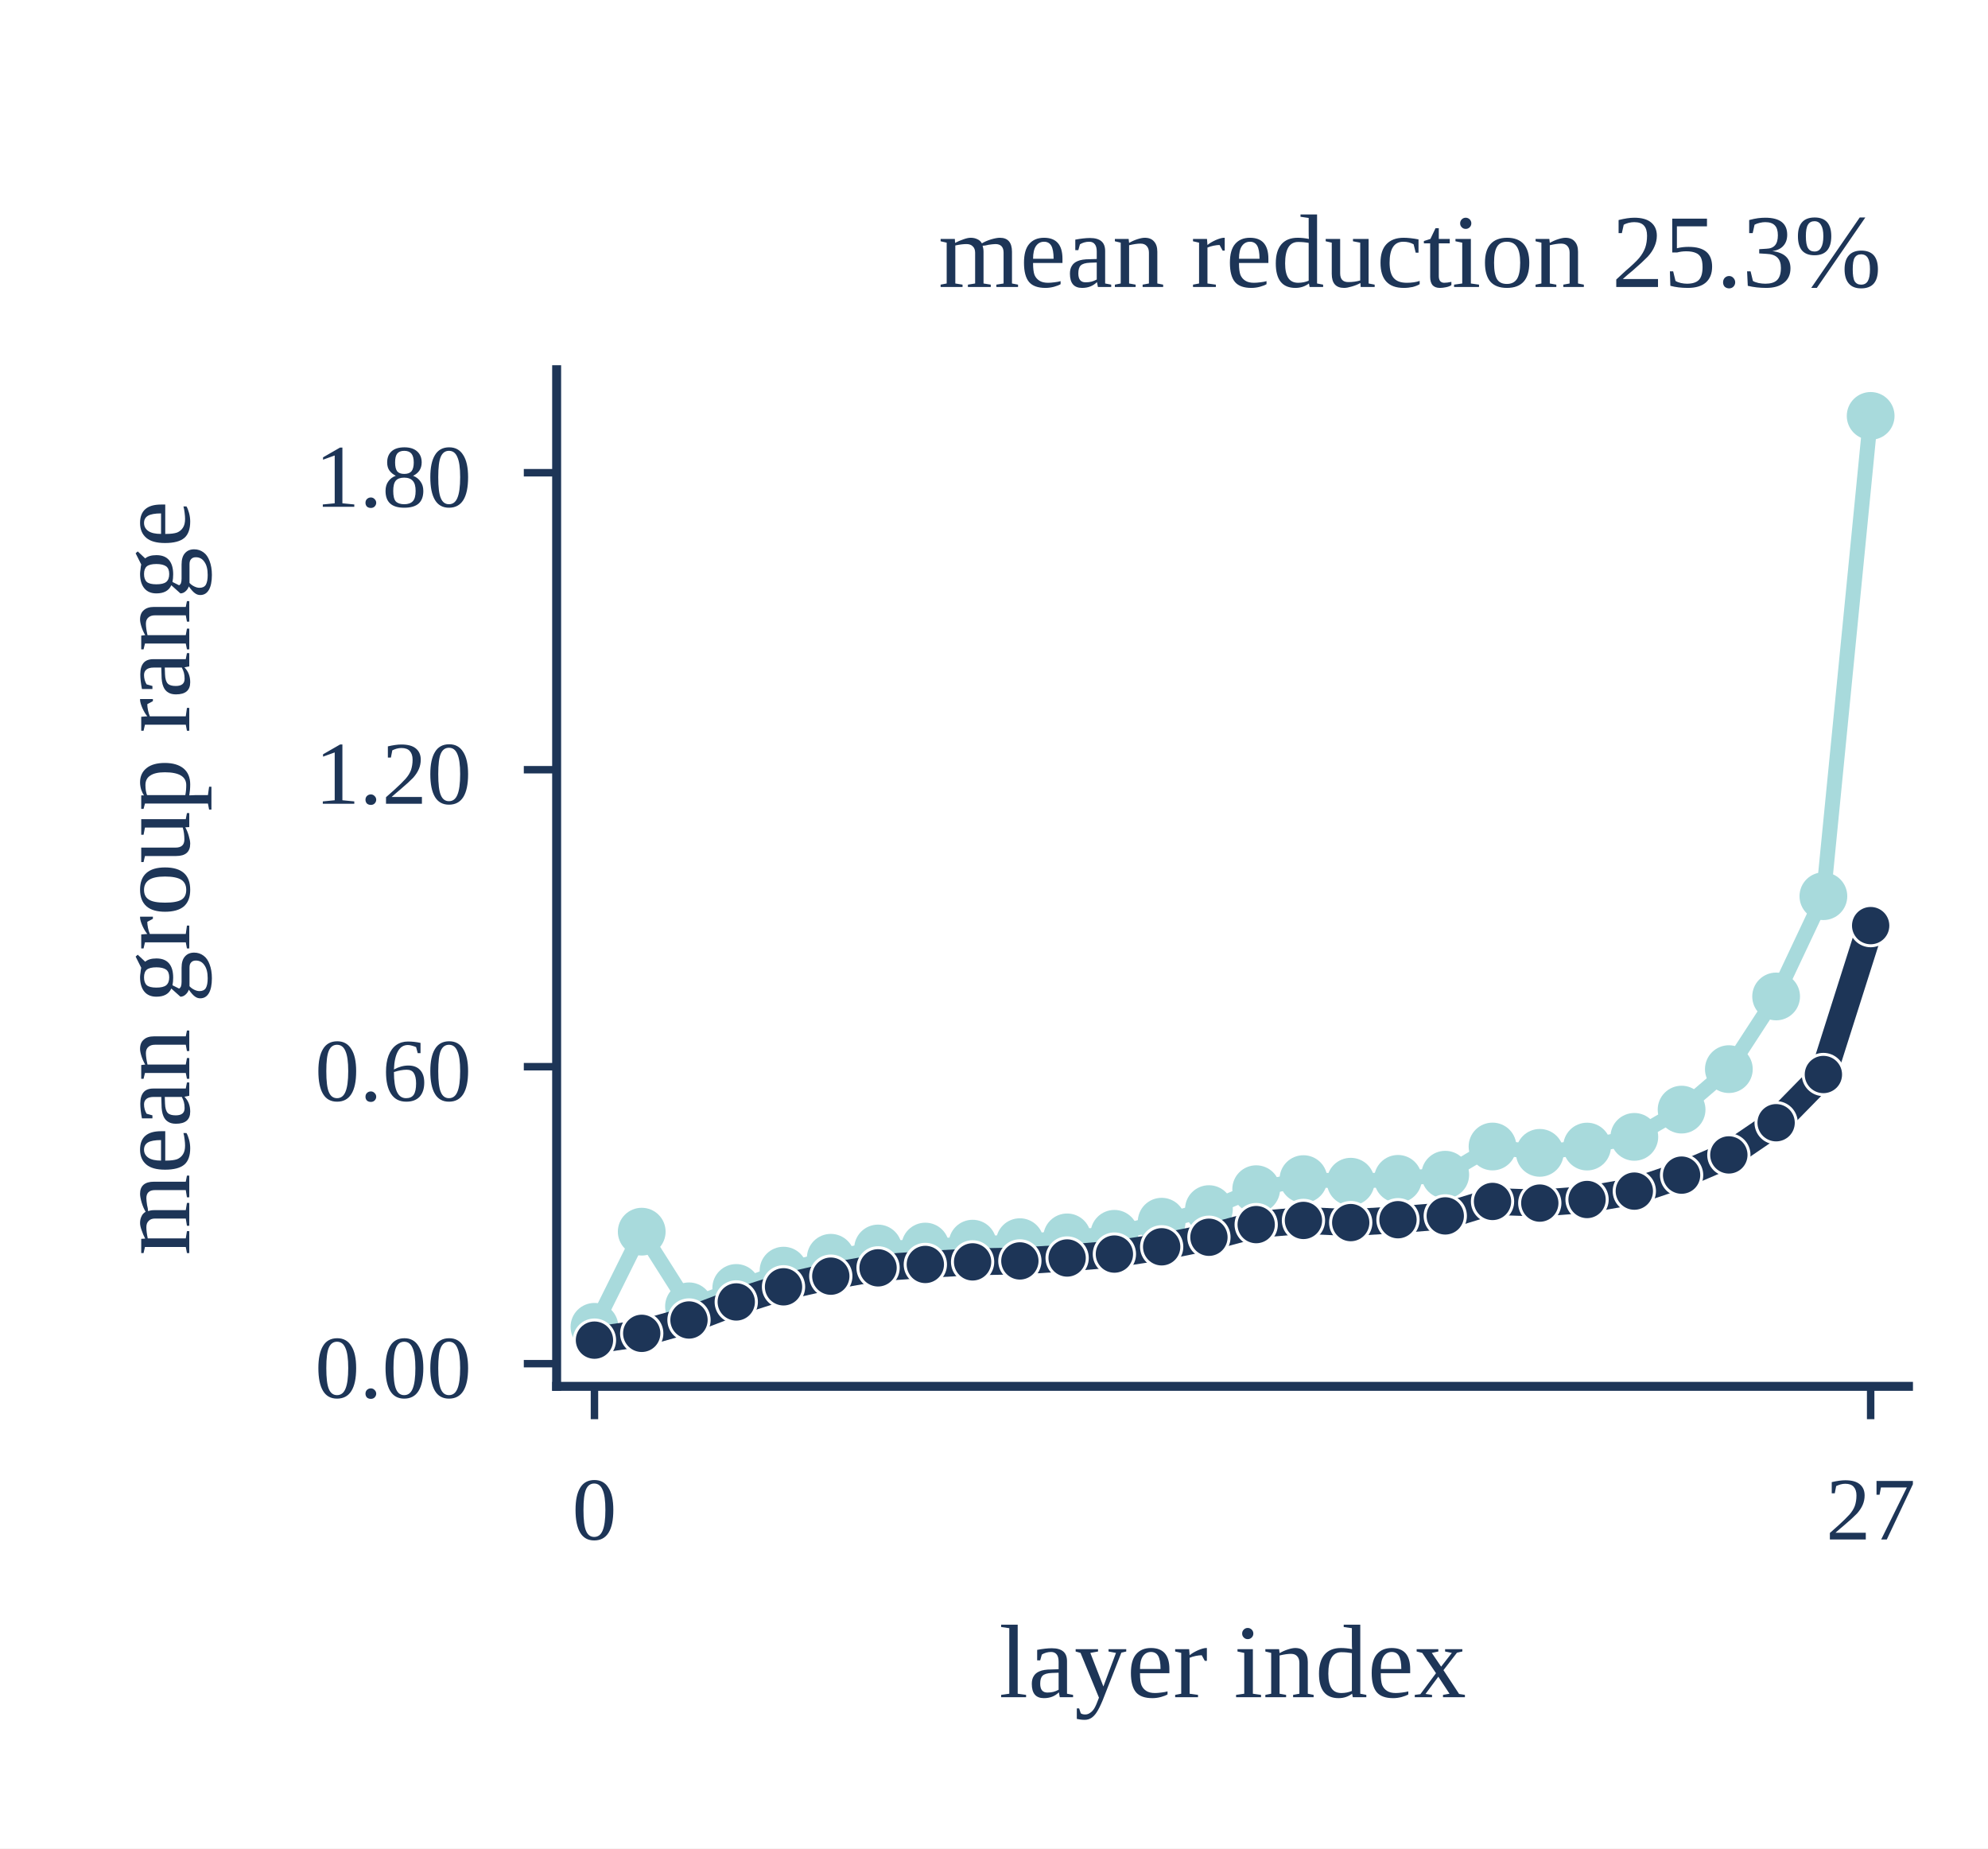
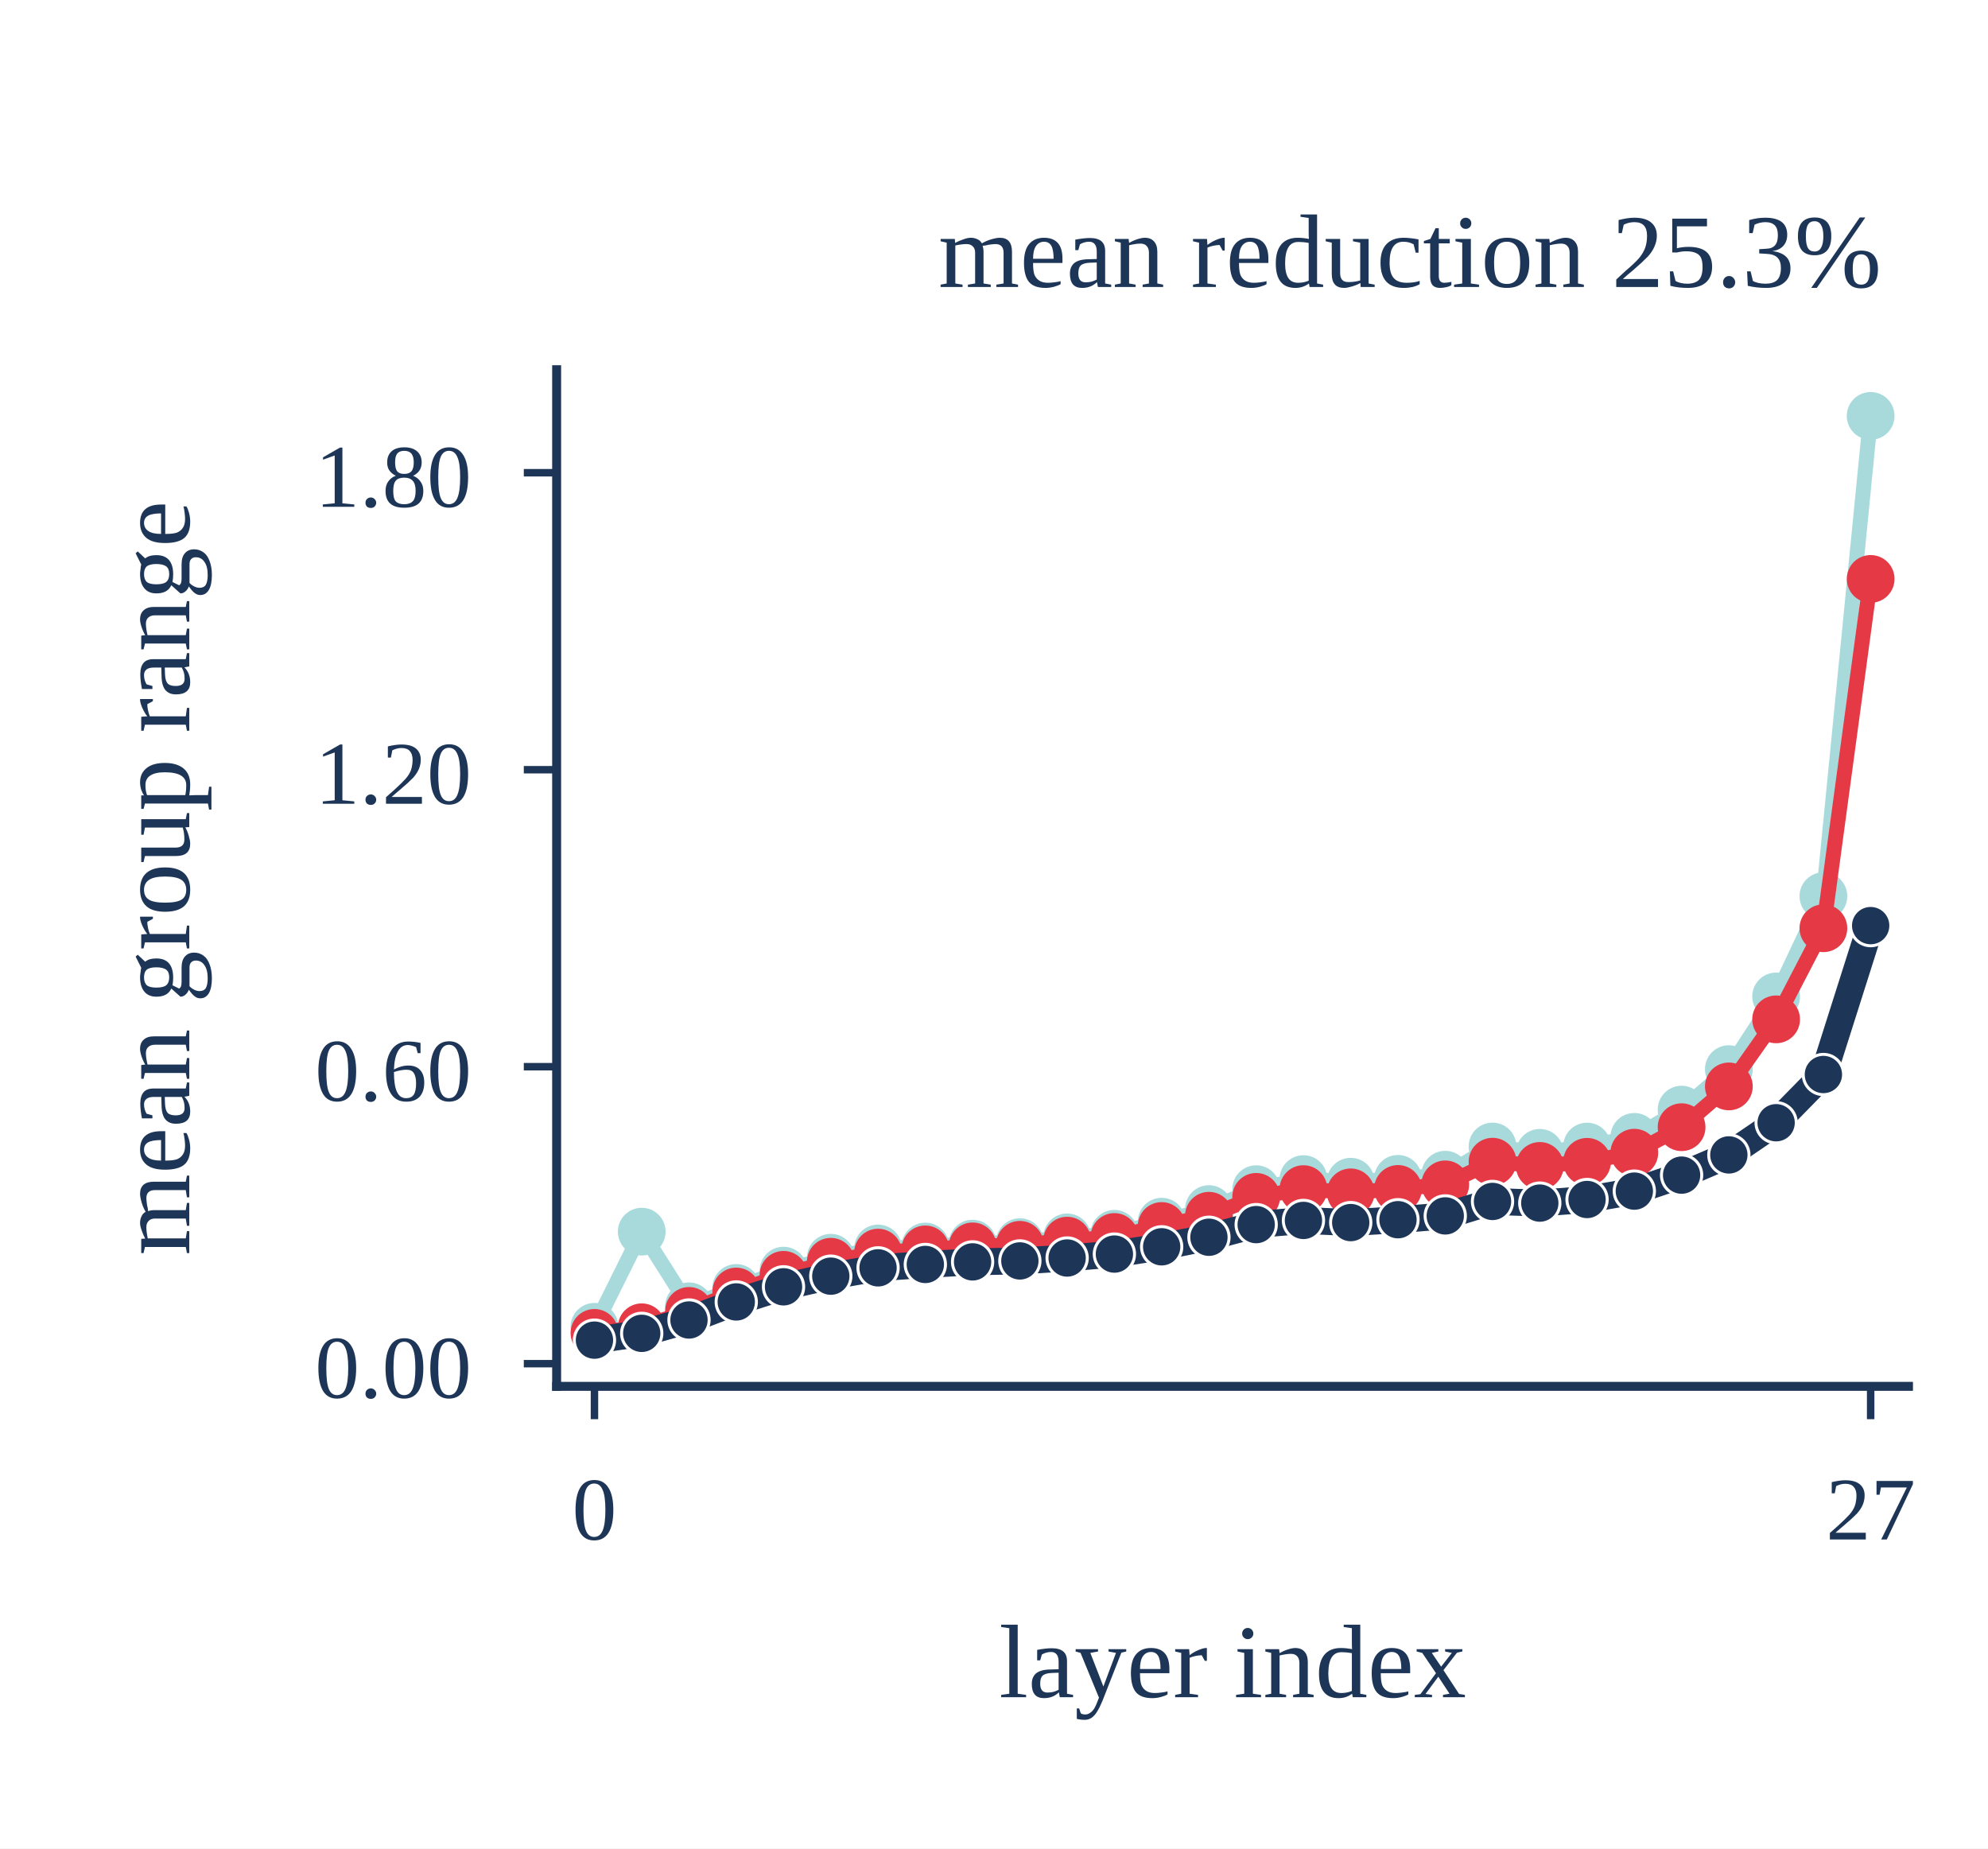
<svg xmlns="http://www.w3.org/2000/svg" xmlns:xlink="http://www.w3.org/1999/xlink" width="133.2pt" height="123.84pt" viewBox="0 0 133.2 123.84" version="1.1">
  <defs>
    <style type="text/css">*{stroke-linejoin: round; stroke-linecap: butt}</style>
  </defs>
  <g id="figure_1">
    <g id="patch_1">
      <path d="M 0 123.84 L 133.2 123.84 L 133.2 0 L 0 0 z " style="fill: #ffffff" />
    </g>
    <g id="axes_1">
      <g id="patch_2">
        <path d="M 37.296 92.88 L 127.872 92.88 L 127.872 24.768 L 37.296 24.768 z " style="fill: #ffffff" />
      </g>
      <g id="matplotlib.axis_1">
        <g id="xtick_1">
          <g id="line2d_1">
            <defs>
-               <path id="m7f8caf2231" d="M 0 0 L 0 2.2 " style="stroke: #1d3557; stroke-width: 0.5" />
+               <path id="m66be5d5fa8" d="M 0 0 L 0 2.2 " style="stroke: #1d3557; stroke-width: 0.5" />
            </defs>
            <g>
-               <use xlink:href="#m7f8caf2231" x="39.83" y="92.88" style="fill: #1d3557; stroke: #1d3557; stroke-width: 0.5" />
+               <use xlink:href="#m66be5d5fa8" x="39.83" y="92.88" style="fill: #1d3557; stroke: #1d3557; stroke-width: 0.5" />
            </g>
          </g>
          <g id="text_1">
            <text style="font-size: 6px; font-family: 'Times New Roman', 'Liberation Serif', 'DejaVu Serif', serif; text-anchor: middle; fill: #1d3557" x="39.83" y="103.139" transform="rotate(-0 39.82959 103.1391)">0</text>
          </g>
        </g>
        <g id="xtick_2">
          <g id="line2d_2">
            <g>
-               <use xlink:href="#m7f8caf2231" x="125.338" y="92.88" style="fill: #1d3557; stroke: #1d3557; stroke-width: 0.5" />
+               <use xlink:href="#m66be5d5fa8" x="125.338" y="92.88" style="fill: #1d3557; stroke: #1d3557; stroke-width: 0.5" />
            </g>
          </g>
          <g id="text_2">
            <text style="font-size: 6px; font-family: 'Times New Roman', 'Liberation Serif', 'DejaVu Serif', serif; text-anchor: middle; fill: #1d3557" x="125.338" y="103.139" transform="rotate(-0 125.3384 103.1391)">27</text>
          </g>
        </g>
        <g id="text_3">
          <text style="font-size: 7px; font-family: 'Times New Roman', 'Liberation Serif', 'DejaVu Serif', serif; text-anchor: middle; fill: #1d3557" x="82.584" y="113.706" transform="rotate(-0 82.584 113.7058)">layer index</text>
        </g>
      </g>
      <g id="matplotlib.axis_2">
        <g id="ytick_1">
          <g id="line2d_3">
            <defs>
-               <path id="mbde9e70835" d="M 0 0 L -2.2 0 " style="stroke: #1d3557; stroke-width: 0.5" />
+               <path id="m4270fb9797" d="M 0 0 L -2.2 0 " style="stroke: #1d3557; stroke-width: 0.5" />
            </defs>
            <g>
-               <use xlink:href="#mbde9e70835" x="37.296" y="91.361" style="fill: #1d3557; stroke: #1d3557; stroke-width: 0.5" />
+               <use xlink:href="#m4270fb9797" x="37.296" y="91.361" style="fill: #1d3557; stroke: #1d3557; stroke-width: 0.5" />
            </g>
          </g>
          <g id="text_4">
            <text style="font-size: 6px; font-family: 'Times New Roman', 'Liberation Serif', 'DejaVu Serif', serif; text-anchor: end; fill: #1d3557" x="31.596" y="93.641" transform="rotate(-0 31.596 93.64051)">0.00</text>
          </g>
        </g>
        <g id="ytick_2">
          <g id="line2d_4">
            <g>
-               <use xlink:href="#mbde9e70835" x="37.296" y="71.465" style="fill: #1d3557; stroke: #1d3557; stroke-width: 0.5" />
+               <use xlink:href="#m4270fb9797" x="37.296" y="71.465" style="fill: #1d3557; stroke: #1d3557; stroke-width: 0.5" />
            </g>
          </g>
          <g id="text_5">
            <text style="font-size: 6px; font-family: 'Times New Roman', 'Liberation Serif', 'DejaVu Serif', serif; text-anchor: end; fill: #1d3557" x="31.596" y="73.744" transform="rotate(-0 31.596 73.74407)">0.60</text>
          </g>
        </g>
        <g id="ytick_3">
          <g id="line2d_5">
            <g>
-               <use xlink:href="#mbde9e70835" x="37.296" y="51.568" style="fill: #1d3557; stroke: #1d3557; stroke-width: 0.5" />
+               <use xlink:href="#m4270fb9797" x="37.296" y="51.568" style="fill: #1d3557; stroke: #1d3557; stroke-width: 0.5" />
            </g>
          </g>
          <g id="text_6">
            <text style="font-size: 6px; font-family: 'Times New Roman', 'Liberation Serif', 'DejaVu Serif', serif; text-anchor: end; fill: #1d3557" x="31.596" y="53.848" transform="rotate(-0 31.596 53.84763)">1.20</text>
          </g>
        </g>
        <g id="ytick_4">
          <g id="line2d_6">
            <g>
-               <use xlink:href="#mbde9e70835" x="37.296" y="31.672" style="fill: #1d3557; stroke: #1d3557; stroke-width: 0.5" />
+               <use xlink:href="#m4270fb9797" x="37.296" y="31.672" style="fill: #1d3557; stroke: #1d3557; stroke-width: 0.5" />
            </g>
          </g>
          <g id="text_7">
            <text style="font-size: 6px; font-family: 'Times New Roman', 'Liberation Serif', 'DejaVu Serif', serif; text-anchor: end; fill: #1d3557" x="31.596" y="33.951" transform="rotate(-0 31.596 33.95118)">1.80</text>
          </g>
        </g>
        <g id="text_8">
          <text style="font-size: 7px; font-family: 'Times New Roman', 'Liberation Serif', 'DejaVu Serif', serif; text-anchor: middle; fill: #1d3557" x="12.681" y="58.824" transform="rotate(-90 12.68131 58.824)">mean group range</text>
        </g>
      </g>
      <g id="line2d_7">
-         <path d="M 39.83 88.892 L 42.997 82.517 L 46.164 87.519 L 49.331 86.288 L 52.498 85.128 L 55.665 84.266 L 58.832 83.644 L 61.999 83.515 L 65.166 83.32 L 68.333 83.22 L 71.5 82.9 L 74.667 82.661 L 77.834 81.849 L 81.001 81.006 L 84.167 79.671 L 87.334 78.996 L 90.501 79.17 L 93.668 78.979 L 96.835 78.701 L 100.002 76.812 L 103.169 77.237 L 106.336 76.816 L 109.503 76.166 L 112.67 74.34 L 115.837 71.628 L 119.004 66.759 L 122.171 60.042 L 125.338 27.864 " clip-path="url(#p8f36b4e030)" style="fill: none; stroke: #a8dadc; stroke-linecap: square" />
+         <path d="M 39.83 88.892 L 42.997 82.517 L 46.164 87.519 L 49.331 86.288 L 52.498 85.128 L 55.665 84.266 L 58.832 83.644 L 61.999 83.515 L 65.166 83.32 L 68.333 83.22 L 71.5 82.9 L 74.667 82.661 L 77.834 81.849 L 81.001 81.006 L 84.167 79.671 L 87.334 78.996 L 90.501 79.17 L 93.668 78.979 L 96.835 78.701 L 100.002 76.812 L 103.169 77.237 L 106.336 76.816 L 109.503 76.166 L 112.67 74.34 L 115.837 71.628 L 119.004 66.759 L 122.171 60.042 L 125.338 27.864 " clip-path="url(#pa9d81a5967)" style="fill: none; stroke: #a8dadc; stroke-linecap: square" />
        <defs>
-           <path id="m2ac693f989" d="M 0 1.1 C 0.292 1.1 0.572 0.984 0.778 0.778 C 0.984 0.572 1.1 0.292 1.1 0 C 1.1 -0.292 0.984 -0.572 0.778 -0.778 C 0.572 -0.984 0.292 -1.1 0 -1.1 C -0.292 -1.1 -0.572 -0.984 -0.778 -0.778 C -0.984 -0.572 -1.1 -0.292 -1.1 0 C -1.1 0.292 -0.984 0.572 -0.778 0.778 C -0.572 0.984 -0.292 1.1 0 1.1 z " style="stroke: #a8dadc" />
+           <path id="m1fbc6319d8" d="M 0 1.1 C 0.292 1.1 0.572 0.984 0.778 0.778 C 0.984 0.572 1.1 0.292 1.1 0 C 1.1 -0.292 0.984 -0.572 0.778 -0.778 C 0.572 -0.984 0.292 -1.1 0 -1.1 C -0.292 -1.1 -0.572 -0.984 -0.778 -0.778 C -0.984 -0.572 -1.1 -0.292 -1.1 0 C -1.1 0.292 -0.984 0.572 -0.778 0.778 C -0.572 0.984 -0.292 1.1 0 1.1 z " style="stroke: #a8dadc" />
        </defs>
-         <g clip-path="url(#p8f36b4e030)">
-           <use xlink:href="#m2ac693f989" x="39.83" y="88.892" style="fill: #a8dadc; stroke: #a8dadc" />
-           <use xlink:href="#m2ac693f989" x="42.997" y="82.517" style="fill: #a8dadc; stroke: #a8dadc" />
-           <use xlink:href="#m2ac693f989" x="46.164" y="87.519" style="fill: #a8dadc; stroke: #a8dadc" />
-           <use xlink:href="#m2ac693f989" x="49.331" y="86.288" style="fill: #a8dadc; stroke: #a8dadc" />
-           <use xlink:href="#m2ac693f989" x="52.498" y="85.128" style="fill: #a8dadc; stroke: #a8dadc" />
-           <use xlink:href="#m2ac693f989" x="55.665" y="84.266" style="fill: #a8dadc; stroke: #a8dadc" />
-           <use xlink:href="#m2ac693f989" x="58.832" y="83.644" style="fill: #a8dadc; stroke: #a8dadc" />
-           <use xlink:href="#m2ac693f989" x="61.999" y="83.515" style="fill: #a8dadc; stroke: #a8dadc" />
-           <use xlink:href="#m2ac693f989" x="65.166" y="83.32" style="fill: #a8dadc; stroke: #a8dadc" />
-           <use xlink:href="#m2ac693f989" x="68.333" y="83.22" style="fill: #a8dadc; stroke: #a8dadc" />
-           <use xlink:href="#m2ac693f989" x="71.5" y="82.9" style="fill: #a8dadc; stroke: #a8dadc" />
-           <use xlink:href="#m2ac693f989" x="74.667" y="82.661" style="fill: #a8dadc; stroke: #a8dadc" />
-           <use xlink:href="#m2ac693f989" x="77.834" y="81.849" style="fill: #a8dadc; stroke: #a8dadc" />
-           <use xlink:href="#m2ac693f989" x="81.001" y="81.006" style="fill: #a8dadc; stroke: #a8dadc" />
-           <use xlink:href="#m2ac693f989" x="84.167" y="79.671" style="fill: #a8dadc; stroke: #a8dadc" />
-           <use xlink:href="#m2ac693f989" x="87.334" y="78.996" style="fill: #a8dadc; stroke: #a8dadc" />
-           <use xlink:href="#m2ac693f989" x="90.501" y="79.17" style="fill: #a8dadc; stroke: #a8dadc" />
-           <use xlink:href="#m2ac693f989" x="93.668" y="78.979" style="fill: #a8dadc; stroke: #a8dadc" />
-           <use xlink:href="#m2ac693f989" x="96.835" y="78.701" style="fill: #a8dadc; stroke: #a8dadc" />
-           <use xlink:href="#m2ac693f989" x="100.002" y="76.812" style="fill: #a8dadc; stroke: #a8dadc" />
-           <use xlink:href="#m2ac693f989" x="103.169" y="77.237" style="fill: #a8dadc; stroke: #a8dadc" />
-           <use xlink:href="#m2ac693f989" x="106.336" y="76.816" style="fill: #a8dadc; stroke: #a8dadc" />
-           <use xlink:href="#m2ac693f989" x="109.503" y="76.166" style="fill: #a8dadc; stroke: #a8dadc" />
-           <use xlink:href="#m2ac693f989" x="112.67" y="74.34" style="fill: #a8dadc; stroke: #a8dadc" />
-           <use xlink:href="#m2ac693f989" x="115.837" y="71.628" style="fill: #a8dadc; stroke: #a8dadc" />
-           <use xlink:href="#m2ac693f989" x="119.004" y="66.759" style="fill: #a8dadc; stroke: #a8dadc" />
-           <use xlink:href="#m2ac693f989" x="122.171" y="60.042" style="fill: #a8dadc; stroke: #a8dadc" />
-           <use xlink:href="#m2ac693f989" x="125.338" y="27.864" style="fill: #a8dadc; stroke: #a8dadc" />
+         <g clip-path="url(#pa9d81a5967)">
+           <use xlink:href="#m1fbc6319d8" x="39.83" y="88.892" style="fill: #a8dadc; stroke: #a8dadc" />
+           <use xlink:href="#m1fbc6319d8" x="42.997" y="82.517" style="fill: #a8dadc; stroke: #a8dadc" />
+           <use xlink:href="#m1fbc6319d8" x="46.164" y="87.519" style="fill: #a8dadc; stroke: #a8dadc" />
+           <use xlink:href="#m1fbc6319d8" x="49.331" y="86.288" style="fill: #a8dadc; stroke: #a8dadc" />
+           <use xlink:href="#m1fbc6319d8" x="52.498" y="85.128" style="fill: #a8dadc; stroke: #a8dadc" />
+           <use xlink:href="#m1fbc6319d8" x="55.665" y="84.266" style="fill: #a8dadc; stroke: #a8dadc" />
+           <use xlink:href="#m1fbc6319d8" x="58.832" y="83.644" style="fill: #a8dadc; stroke: #a8dadc" />
+           <use xlink:href="#m1fbc6319d8" x="61.999" y="83.515" style="fill: #a8dadc; stroke: #a8dadc" />
+           <use xlink:href="#m1fbc6319d8" x="65.166" y="83.32" style="fill: #a8dadc; stroke: #a8dadc" />
+           <use xlink:href="#m1fbc6319d8" x="68.333" y="83.22" style="fill: #a8dadc; stroke: #a8dadc" />
+           <use xlink:href="#m1fbc6319d8" x="71.5" y="82.9" style="fill: #a8dadc; stroke: #a8dadc" />
+           <use xlink:href="#m1fbc6319d8" x="74.667" y="82.661" style="fill: #a8dadc; stroke: #a8dadc" />
+           <use xlink:href="#m1fbc6319d8" x="77.834" y="81.849" style="fill: #a8dadc; stroke: #a8dadc" />
+           <use xlink:href="#m1fbc6319d8" x="81.001" y="81.006" style="fill: #a8dadc; stroke: #a8dadc" />
+           <use xlink:href="#m1fbc6319d8" x="84.167" y="79.671" style="fill: #a8dadc; stroke: #a8dadc" />
+           <use xlink:href="#m1fbc6319d8" x="87.334" y="78.996" style="fill: #a8dadc; stroke: #a8dadc" />
+           <use xlink:href="#m1fbc6319d8" x="90.501" y="79.17" style="fill: #a8dadc; stroke: #a8dadc" />
+           <use xlink:href="#m1fbc6319d8" x="93.668" y="78.979" style="fill: #a8dadc; stroke: #a8dadc" />
+           <use xlink:href="#m1fbc6319d8" x="96.835" y="78.701" style="fill: #a8dadc; stroke: #a8dadc" />
+           <use xlink:href="#m1fbc6319d8" x="100.002" y="76.812" style="fill: #a8dadc; stroke: #a8dadc" />
+           <use xlink:href="#m1fbc6319d8" x="103.169" y="77.237" style="fill: #a8dadc; stroke: #a8dadc" />
+           <use xlink:href="#m1fbc6319d8" x="106.336" y="76.816" style="fill: #a8dadc; stroke: #a8dadc" />
+           <use xlink:href="#m1fbc6319d8" x="109.503" y="76.166" style="fill: #a8dadc; stroke: #a8dadc" />
+           <use xlink:href="#m1fbc6319d8" x="112.67" y="74.34" style="fill: #a8dadc; stroke: #a8dadc" />
+           <use xlink:href="#m1fbc6319d8" x="115.837" y="71.628" style="fill: #a8dadc; stroke: #a8dadc" />
+           <use xlink:href="#m1fbc6319d8" x="119.004" y="66.759" style="fill: #a8dadc; stroke: #a8dadc" />
+           <use xlink:href="#m1fbc6319d8" x="122.171" y="60.042" style="fill: #a8dadc; stroke: #a8dadc" />
+           <use xlink:href="#m1fbc6319d8" x="125.338" y="27.864" style="fill: #a8dadc; stroke: #a8dadc" />
        </g>
      </g>
      <g id="line2d_8">
-         <path d="M 39.83 89.784 L 42.997 89.329 L 46.164 88.434 L 49.331 87.225 L 52.498 86.212 L 55.665 85.498 L 58.832 84.941 L 61.999 84.714 L 65.166 84.541 L 68.333 84.477 L 71.5 84.281 L 74.667 84.018 L 77.834 83.531 L 81.001 82.891 L 84.167 82.044 L 87.334 81.764 L 90.501 81.909 L 93.668 81.716 L 96.835 81.461 L 100.002 80.492 L 103.169 80.603 L 106.336 80.362 L 109.503 79.8 L 112.67 78.729 L 115.837 77.375 L 119.004 75.219 L 122.171 71.988 L 125.338 62.013 " clip-path="url(#p8f36b4e030)" style="fill: none; stroke: #1d3557; stroke-width: 1.8; stroke-linecap: square" />
+         <path d="M 39.83 89.3 L 42.997 88.923 L 46.164 87.827 L 49.331 86.527 L 52.498 85.409 L 55.665 84.534 L 58.832 83.921 L 61.999 83.705 L 65.166 83.503 L 68.333 83.398 L 71.5 83.119 L 74.667 82.874 L 77.834 82.138 L 81.001 81.451 L 84.167 80.186 L 87.334 79.667 L 90.501 79.884 L 93.668 79.655 L 96.835 79.349 L 100.002 77.829 L 103.169 78.113 L 106.336 77.838 L 109.503 77.227 L 112.67 75.518 L 115.837 72.786 L 119.004 68.293 L 122.171 62.189 L 125.338 38.786 " clip-path="url(#pa9d81a5967)" style="fill: none; stroke: #e63946; stroke-linecap: square" />
        <defs>
-           <path id="m39b5c4aea7" d="M 0 1.35 C 0.358 1.35 0.701 1.208 0.955 0.955 C 1.208 0.701 1.35 0.358 1.35 0 C 1.35 -0.358 1.208 -0.701 0.955 -0.955 C 0.701 -1.208 0.358 -1.35 0 -1.35 C -0.358 -1.35 -0.701 -1.208 -0.955 -0.955 C -1.208 -0.701 -1.35 -0.358 -1.35 0 C -1.35 0.358 -1.208 0.701 -0.955 0.955 C -0.701 1.208 -0.358 1.35 0 1.35 z " style="stroke: #ffffff; stroke-width: 0.2" />
+           <path id="m2bb2252a9b" d="M 0 1.1 C 0.292 1.1 0.572 0.984 0.778 0.778 C 0.984 0.572 1.1 0.292 1.1 0 C 1.1 -0.292 0.984 -0.572 0.778 -0.778 C 0.572 -0.984 0.292 -1.1 0 -1.1 C -0.292 -1.1 -0.572 -0.984 -0.778 -0.778 C -0.984 -0.572 -1.1 -0.292 -1.1 0 C -1.1 0.292 -0.984 0.572 -0.778 0.778 C -0.572 0.984 -0.292 1.1 0 1.1 z " style="stroke: #e63946" />
        </defs>
-         <g clip-path="url(#p8f36b4e030)">
-           <use xlink:href="#m39b5c4aea7" x="39.83" y="89.784" style="fill: #1d3557; stroke: #ffffff; stroke-width: 0.2" />
-           <use xlink:href="#m39b5c4aea7" x="42.997" y="89.329" style="fill: #1d3557; stroke: #ffffff; stroke-width: 0.2" />
-           <use xlink:href="#m39b5c4aea7" x="46.164" y="88.434" style="fill: #1d3557; stroke: #ffffff; stroke-width: 0.2" />
-           <use xlink:href="#m39b5c4aea7" x="49.331" y="87.225" style="fill: #1d3557; stroke: #ffffff; stroke-width: 0.2" />
-           <use xlink:href="#m39b5c4aea7" x="52.498" y="86.212" style="fill: #1d3557; stroke: #ffffff; stroke-width: 0.2" />
-           <use xlink:href="#m39b5c4aea7" x="55.665" y="85.498" style="fill: #1d3557; stroke: #ffffff; stroke-width: 0.2" />
-           <use xlink:href="#m39b5c4aea7" x="58.832" y="84.941" style="fill: #1d3557; stroke: #ffffff; stroke-width: 0.2" />
-           <use xlink:href="#m39b5c4aea7" x="61.999" y="84.714" style="fill: #1d3557; stroke: #ffffff; stroke-width: 0.2" />
-           <use xlink:href="#m39b5c4aea7" x="65.166" y="84.541" style="fill: #1d3557; stroke: #ffffff; stroke-width: 0.2" />
-           <use xlink:href="#m39b5c4aea7" x="68.333" y="84.477" style="fill: #1d3557; stroke: #ffffff; stroke-width: 0.2" />
-           <use xlink:href="#m39b5c4aea7" x="71.5" y="84.281" style="fill: #1d3557; stroke: #ffffff; stroke-width: 0.2" />
-           <use xlink:href="#m39b5c4aea7" x="74.667" y="84.018" style="fill: #1d3557; stroke: #ffffff; stroke-width: 0.2" />
-           <use xlink:href="#m39b5c4aea7" x="77.834" y="83.531" style="fill: #1d3557; stroke: #ffffff; stroke-width: 0.2" />
-           <use xlink:href="#m39b5c4aea7" x="81.001" y="82.891" style="fill: #1d3557; stroke: #ffffff; stroke-width: 0.2" />
-           <use xlink:href="#m39b5c4aea7" x="84.167" y="82.044" style="fill: #1d3557; stroke: #ffffff; stroke-width: 0.2" />
-           <use xlink:href="#m39b5c4aea7" x="87.334" y="81.764" style="fill: #1d3557; stroke: #ffffff; stroke-width: 0.2" />
-           <use xlink:href="#m39b5c4aea7" x="90.501" y="81.909" style="fill: #1d3557; stroke: #ffffff; stroke-width: 0.2" />
-           <use xlink:href="#m39b5c4aea7" x="93.668" y="81.716" style="fill: #1d3557; stroke: #ffffff; stroke-width: 0.2" />
-           <use xlink:href="#m39b5c4aea7" x="96.835" y="81.461" style="fill: #1d3557; stroke: #ffffff; stroke-width: 0.2" />
-           <use xlink:href="#m39b5c4aea7" x="100.002" y="80.492" style="fill: #1d3557; stroke: #ffffff; stroke-width: 0.2" />
-           <use xlink:href="#m39b5c4aea7" x="103.169" y="80.603" style="fill: #1d3557; stroke: #ffffff; stroke-width: 0.2" />
-           <use xlink:href="#m39b5c4aea7" x="106.336" y="80.362" style="fill: #1d3557; stroke: #ffffff; stroke-width: 0.2" />
-           <use xlink:href="#m39b5c4aea7" x="109.503" y="79.8" style="fill: #1d3557; stroke: #ffffff; stroke-width: 0.2" />
-           <use xlink:href="#m39b5c4aea7" x="112.67" y="78.729" style="fill: #1d3557; stroke: #ffffff; stroke-width: 0.2" />
-           <use xlink:href="#m39b5c4aea7" x="115.837" y="77.375" style="fill: #1d3557; stroke: #ffffff; stroke-width: 0.2" />
-           <use xlink:href="#m39b5c4aea7" x="119.004" y="75.219" style="fill: #1d3557; stroke: #ffffff; stroke-width: 0.2" />
-           <use xlink:href="#m39b5c4aea7" x="122.171" y="71.988" style="fill: #1d3557; stroke: #ffffff; stroke-width: 0.2" />
-           <use xlink:href="#m39b5c4aea7" x="125.338" y="62.013" style="fill: #1d3557; stroke: #ffffff; stroke-width: 0.2" />
+         <g clip-path="url(#pa9d81a5967)">
+           <use xlink:href="#m2bb2252a9b" x="39.83" y="89.3" style="fill: #e63946; stroke: #e63946" />
+           <use xlink:href="#m2bb2252a9b" x="42.997" y="88.923" style="fill: #e63946; stroke: #e63946" />
+           <use xlink:href="#m2bb2252a9b" x="46.164" y="87.827" style="fill: #e63946; stroke: #e63946" />
+           <use xlink:href="#m2bb2252a9b" x="49.331" y="86.527" style="fill: #e63946; stroke: #e63946" />
+           <use xlink:href="#m2bb2252a9b" x="52.498" y="85.409" style="fill: #e63946; stroke: #e63946" />
+           <use xlink:href="#m2bb2252a9b" x="55.665" y="84.534" style="fill: #e63946; stroke: #e63946" />
+           <use xlink:href="#m2bb2252a9b" x="58.832" y="83.921" style="fill: #e63946; stroke: #e63946" />
+           <use xlink:href="#m2bb2252a9b" x="61.999" y="83.705" style="fill: #e63946; stroke: #e63946" />
+           <use xlink:href="#m2bb2252a9b" x="65.166" y="83.503" style="fill: #e63946; stroke: #e63946" />
+           <use xlink:href="#m2bb2252a9b" x="68.333" y="83.398" style="fill: #e63946; stroke: #e63946" />
+           <use xlink:href="#m2bb2252a9b" x="71.5" y="83.119" style="fill: #e63946; stroke: #e63946" />
+           <use xlink:href="#m2bb2252a9b" x="74.667" y="82.874" style="fill: #e63946; stroke: #e63946" />
+           <use xlink:href="#m2bb2252a9b" x="77.834" y="82.138" style="fill: #e63946; stroke: #e63946" />
+           <use xlink:href="#m2bb2252a9b" x="81.001" y="81.451" style="fill: #e63946; stroke: #e63946" />
+           <use xlink:href="#m2bb2252a9b" x="84.167" y="80.186" style="fill: #e63946; stroke: #e63946" />
+           <use xlink:href="#m2bb2252a9b" x="87.334" y="79.667" style="fill: #e63946; stroke: #e63946" />
+           <use xlink:href="#m2bb2252a9b" x="90.501" y="79.884" style="fill: #e63946; stroke: #e63946" />
+           <use xlink:href="#m2bb2252a9b" x="93.668" y="79.655" style="fill: #e63946; stroke: #e63946" />
+           <use xlink:href="#m2bb2252a9b" x="96.835" y="79.349" style="fill: #e63946; stroke: #e63946" />
+           <use xlink:href="#m2bb2252a9b" x="100.002" y="77.829" style="fill: #e63946; stroke: #e63946" />
+           <use xlink:href="#m2bb2252a9b" x="103.169" y="78.113" style="fill: #e63946; stroke: #e63946" />
+           <use xlink:href="#m2bb2252a9b" x="106.336" y="77.838" style="fill: #e63946; stroke: #e63946" />
+           <use xlink:href="#m2bb2252a9b" x="109.503" y="77.227" style="fill: #e63946; stroke: #e63946" />
+           <use xlink:href="#m2bb2252a9b" x="112.67" y="75.518" style="fill: #e63946; stroke: #e63946" />
+           <use xlink:href="#m2bb2252a9b" x="115.837" y="72.786" style="fill: #e63946; stroke: #e63946" />
+           <use xlink:href="#m2bb2252a9b" x="119.004" y="68.293" style="fill: #e63946; stroke: #e63946" />
+           <use xlink:href="#m2bb2252a9b" x="122.171" y="62.189" style="fill: #e63946; stroke: #e63946" />
+           <use xlink:href="#m2bb2252a9b" x="125.338" y="38.786" style="fill: #e63946; stroke: #e63946" />
+         </g>
+       </g>
+       <g id="line2d_9">
+         <path d="M 39.83 89.784 L 42.997 89.329 L 46.164 88.434 L 49.331 87.225 L 52.498 86.212 L 55.665 85.498 L 58.832 84.941 L 61.999 84.714 L 65.166 84.541 L 68.333 84.477 L 71.5 84.281 L 74.667 84.018 L 77.834 83.531 L 81.001 82.891 L 84.167 82.044 L 87.334 81.764 L 90.501 81.909 L 93.668 81.716 L 96.835 81.461 L 100.002 80.492 L 103.169 80.603 L 106.336 80.362 L 109.503 79.8 L 112.67 78.729 L 115.837 77.375 L 119.004 75.219 L 122.171 71.988 L 125.338 62.013 " clip-path="url(#pa9d81a5967)" style="fill: none; stroke: #1d3557; stroke-width: 1.8; stroke-linecap: square" />
+         <defs>
+           <path id="m103efe433c" d="M 0 1.35 C 0.358 1.35 0.701 1.208 0.955 0.955 C 1.208 0.701 1.35 0.358 1.35 0 C 1.35 -0.358 1.208 -0.701 0.955 -0.955 C 0.701 -1.208 0.358 -1.35 0 -1.35 C -0.358 -1.35 -0.701 -1.208 -0.955 -0.955 C -1.208 -0.701 -1.35 -0.358 -1.35 0 C -1.35 0.358 -1.208 0.701 -0.955 0.955 C -0.701 1.208 -0.358 1.35 0 1.35 z " style="stroke: #ffffff; stroke-width: 0.2" />
+         </defs>
+         <g clip-path="url(#pa9d81a5967)">
+           <use xlink:href="#m103efe433c" x="39.83" y="89.784" style="fill: #1d3557; stroke: #ffffff; stroke-width: 0.2" />
+           <use xlink:href="#m103efe433c" x="42.997" y="89.329" style="fill: #1d3557; stroke: #ffffff; stroke-width: 0.2" />
+           <use xlink:href="#m103efe433c" x="46.164" y="88.434" style="fill: #1d3557; stroke: #ffffff; stroke-width: 0.2" />
+           <use xlink:href="#m103efe433c" x="49.331" y="87.225" style="fill: #1d3557; stroke: #ffffff; stroke-width: 0.2" />
+           <use xlink:href="#m103efe433c" x="52.498" y="86.212" style="fill: #1d3557; stroke: #ffffff; stroke-width: 0.2" />
+           <use xlink:href="#m103efe433c" x="55.665" y="85.498" style="fill: #1d3557; stroke: #ffffff; stroke-width: 0.2" />
+           <use xlink:href="#m103efe433c" x="58.832" y="84.941" style="fill: #1d3557; stroke: #ffffff; stroke-width: 0.2" />
+           <use xlink:href="#m103efe433c" x="61.999" y="84.714" style="fill: #1d3557; stroke: #ffffff; stroke-width: 0.2" />
+           <use xlink:href="#m103efe433c" x="65.166" y="84.541" style="fill: #1d3557; stroke: #ffffff; stroke-width: 0.2" />
+           <use xlink:href="#m103efe433c" x="68.333" y="84.477" style="fill: #1d3557; stroke: #ffffff; stroke-width: 0.2" />
+           <use xlink:href="#m103efe433c" x="71.5" y="84.281" style="fill: #1d3557; stroke: #ffffff; stroke-width: 0.2" />
+           <use xlink:href="#m103efe433c" x="74.667" y="84.018" style="fill: #1d3557; stroke: #ffffff; stroke-width: 0.2" />
+           <use xlink:href="#m103efe433c" x="77.834" y="83.531" style="fill: #1d3557; stroke: #ffffff; stroke-width: 0.2" />
+           <use xlink:href="#m103efe433c" x="81.001" y="82.891" style="fill: #1d3557; stroke: #ffffff; stroke-width: 0.2" />
+           <use xlink:href="#m103efe433c" x="84.167" y="82.044" style="fill: #1d3557; stroke: #ffffff; stroke-width: 0.2" />
+           <use xlink:href="#m103efe433c" x="87.334" y="81.764" style="fill: #1d3557; stroke: #ffffff; stroke-width: 0.2" />
+           <use xlink:href="#m103efe433c" x="90.501" y="81.909" style="fill: #1d3557; stroke: #ffffff; stroke-width: 0.2" />
+           <use xlink:href="#m103efe433c" x="93.668" y="81.716" style="fill: #1d3557; stroke: #ffffff; stroke-width: 0.2" />
+           <use xlink:href="#m103efe433c" x="96.835" y="81.461" style="fill: #1d3557; stroke: #ffffff; stroke-width: 0.2" />
+           <use xlink:href="#m103efe433c" x="100.002" y="80.492" style="fill: #1d3557; stroke: #ffffff; stroke-width: 0.2" />
+           <use xlink:href="#m103efe433c" x="103.169" y="80.603" style="fill: #1d3557; stroke: #ffffff; stroke-width: 0.2" />
+           <use xlink:href="#m103efe433c" x="106.336" y="80.362" style="fill: #1d3557; stroke: #ffffff; stroke-width: 0.2" />
+           <use xlink:href="#m103efe433c" x="109.503" y="79.8" style="fill: #1d3557; stroke: #ffffff; stroke-width: 0.2" />
+           <use xlink:href="#m103efe433c" x="112.67" y="78.729" style="fill: #1d3557; stroke: #ffffff; stroke-width: 0.2" />
+           <use xlink:href="#m103efe433c" x="115.837" y="77.375" style="fill: #1d3557; stroke: #ffffff; stroke-width: 0.2" />
+           <use xlink:href="#m103efe433c" x="119.004" y="75.219" style="fill: #1d3557; stroke: #ffffff; stroke-width: 0.2" />
+           <use xlink:href="#m103efe433c" x="122.171" y="71.988" style="fill: #1d3557; stroke: #ffffff; stroke-width: 0.2" />
+           <use xlink:href="#m103efe433c" x="125.338" y="62.013" style="fill: #1d3557; stroke: #ffffff; stroke-width: 0.2" />
        </g>
      </g>
      <g id="patch_3">
        <path d="M 37.296 92.88 L 37.296 24.768 " style="fill: none; stroke: #1d3557; stroke-width: 0.6; stroke-linejoin: miter; stroke-linecap: square" />
      </g>
      <g id="patch_4">
        <path d="M 37.296 92.88 L 127.872 92.88 " style="fill: none; stroke: #1d3557; stroke-width: 0.6; stroke-linejoin: miter; stroke-linecap: square" />
      </g>
      <g id="text_9">
        <text style="font-size: 7px; font-family: 'Times New Roman', 'Liberation Serif', 'DejaVu Serif', serif; text-anchor: end; fill: #1d3557" x="126.06" y="19.225" transform="rotate(-0 126.0605 19.2255)">mean reduction 25.3%</text>
      </g>
    </g>
  </g>
  <defs>
-     <clipPath id="p8f36b4e030">
+     <clipPath id="pa9d81a5967">
      <rect x="37.296" y="24.768" width="90.576" height="68.112" />
    </clipPath>
  </defs>
</svg>
